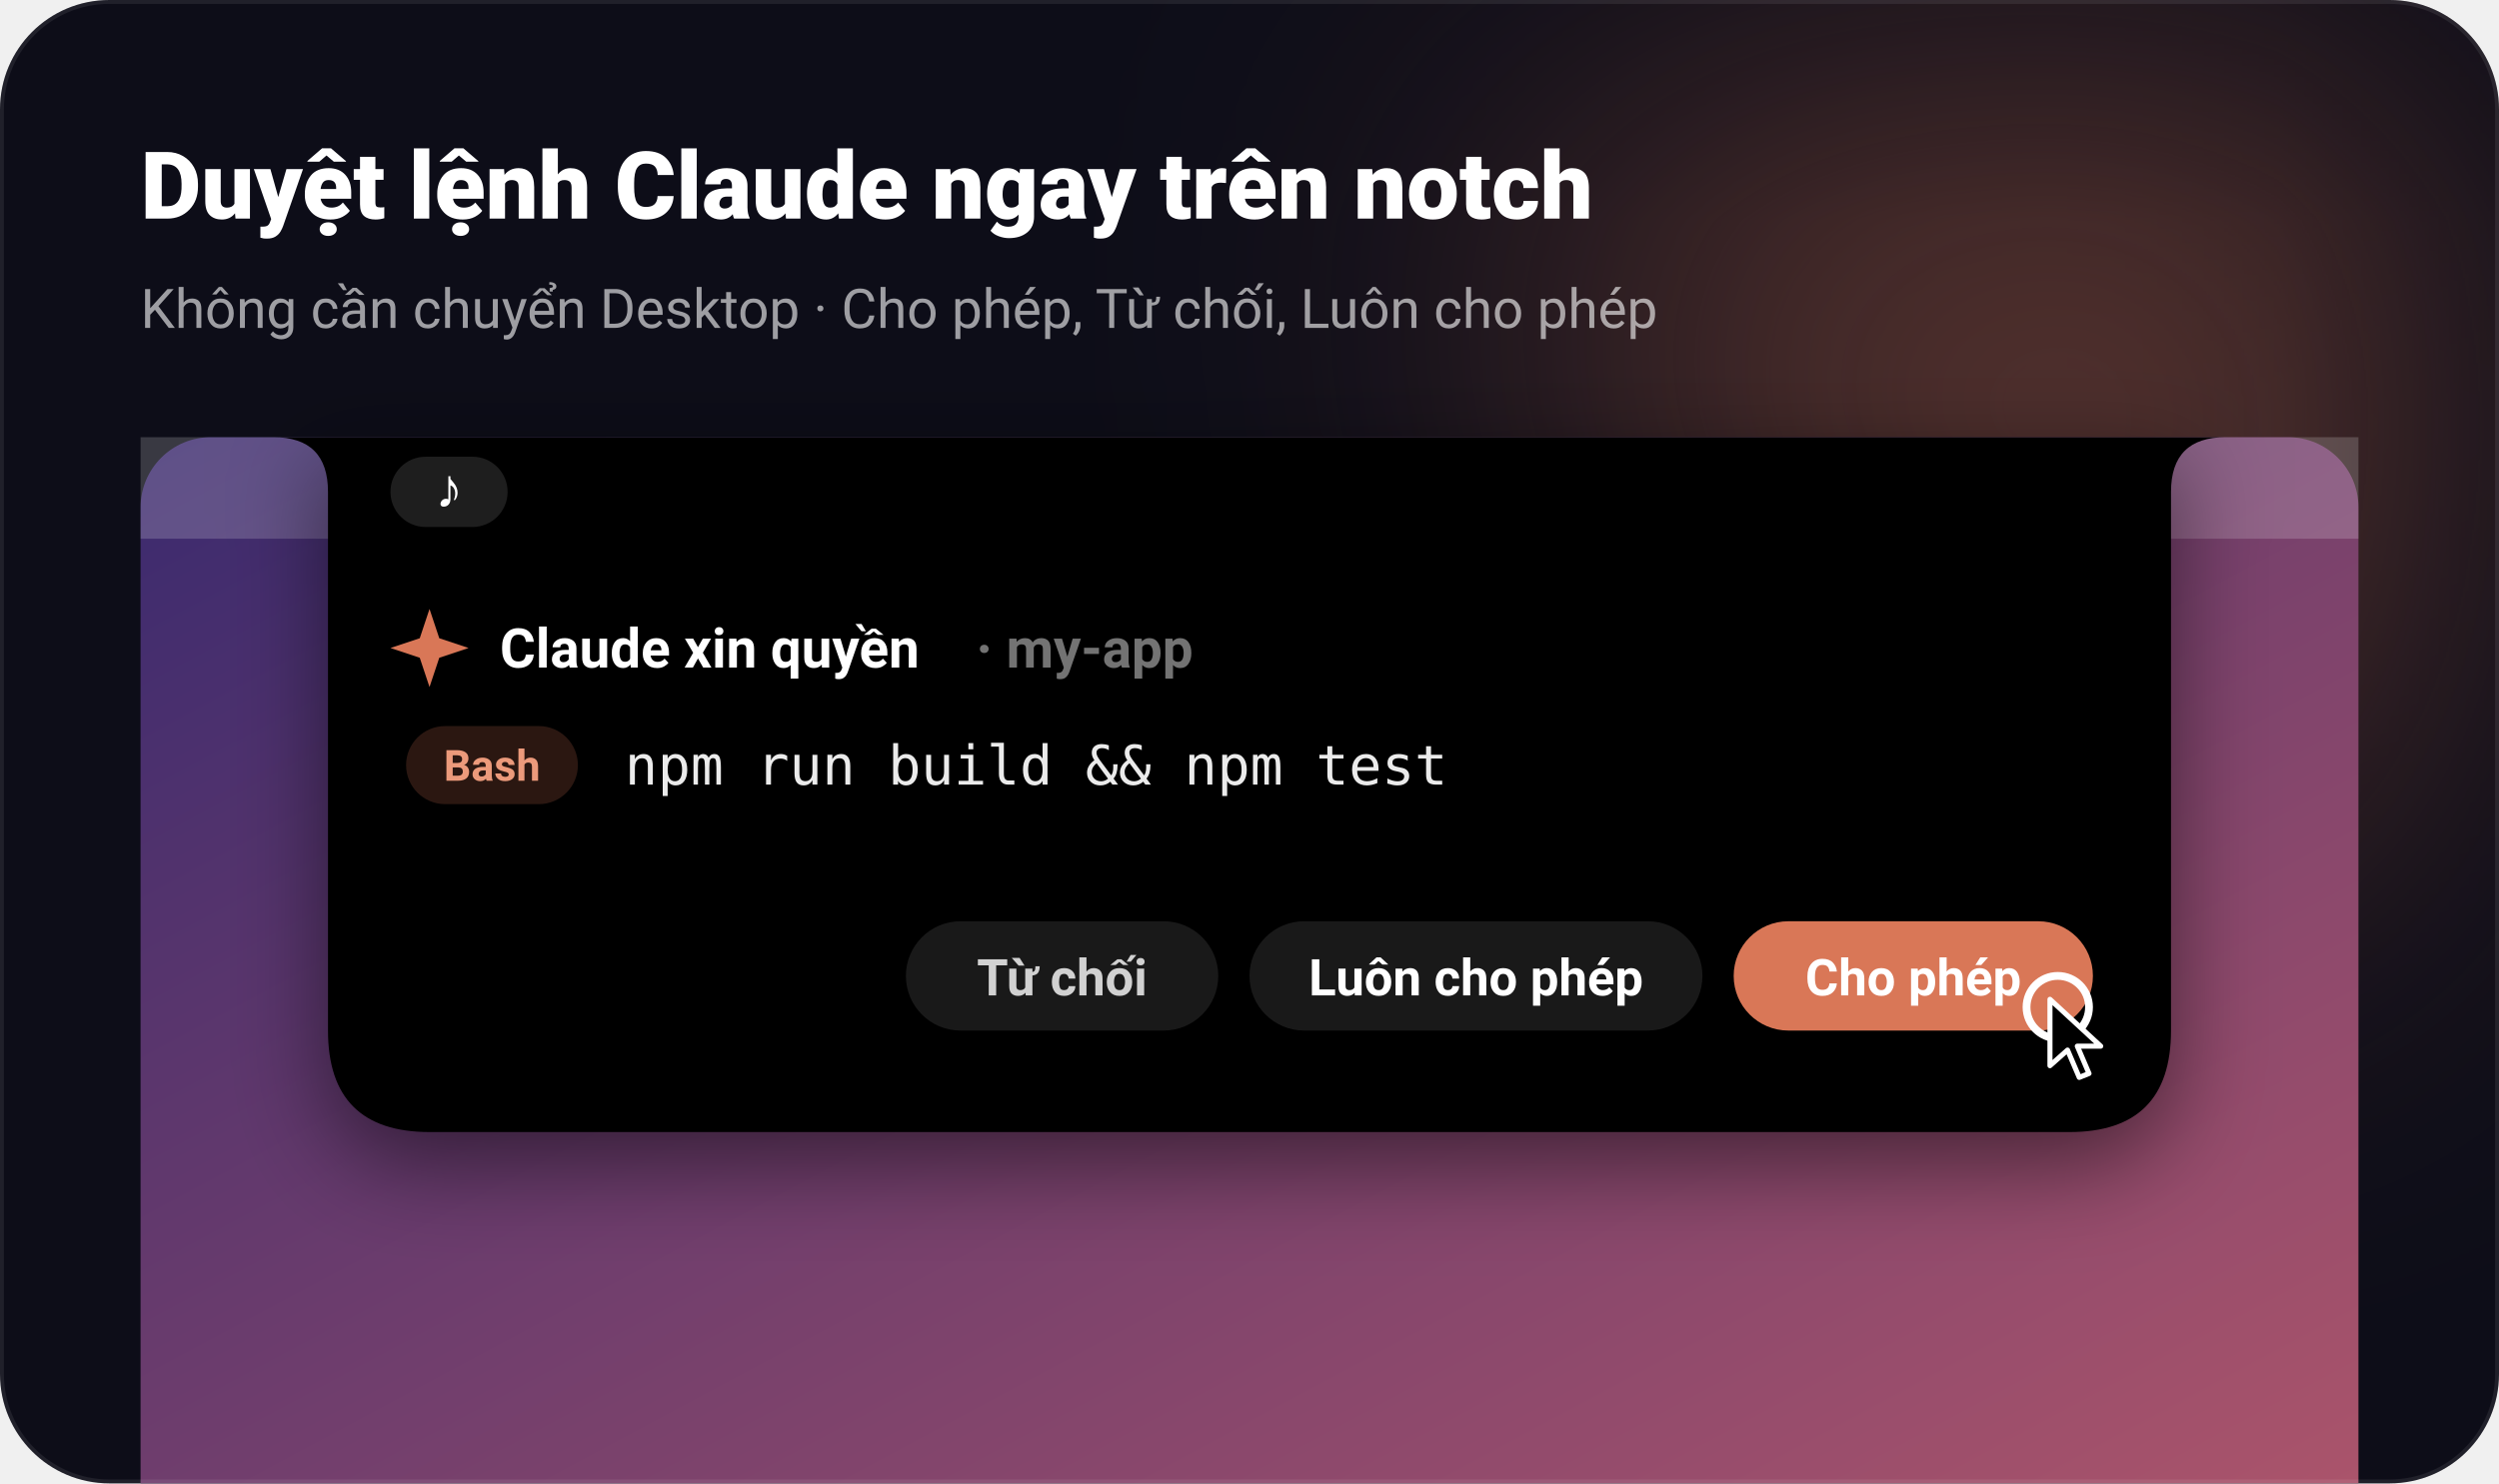
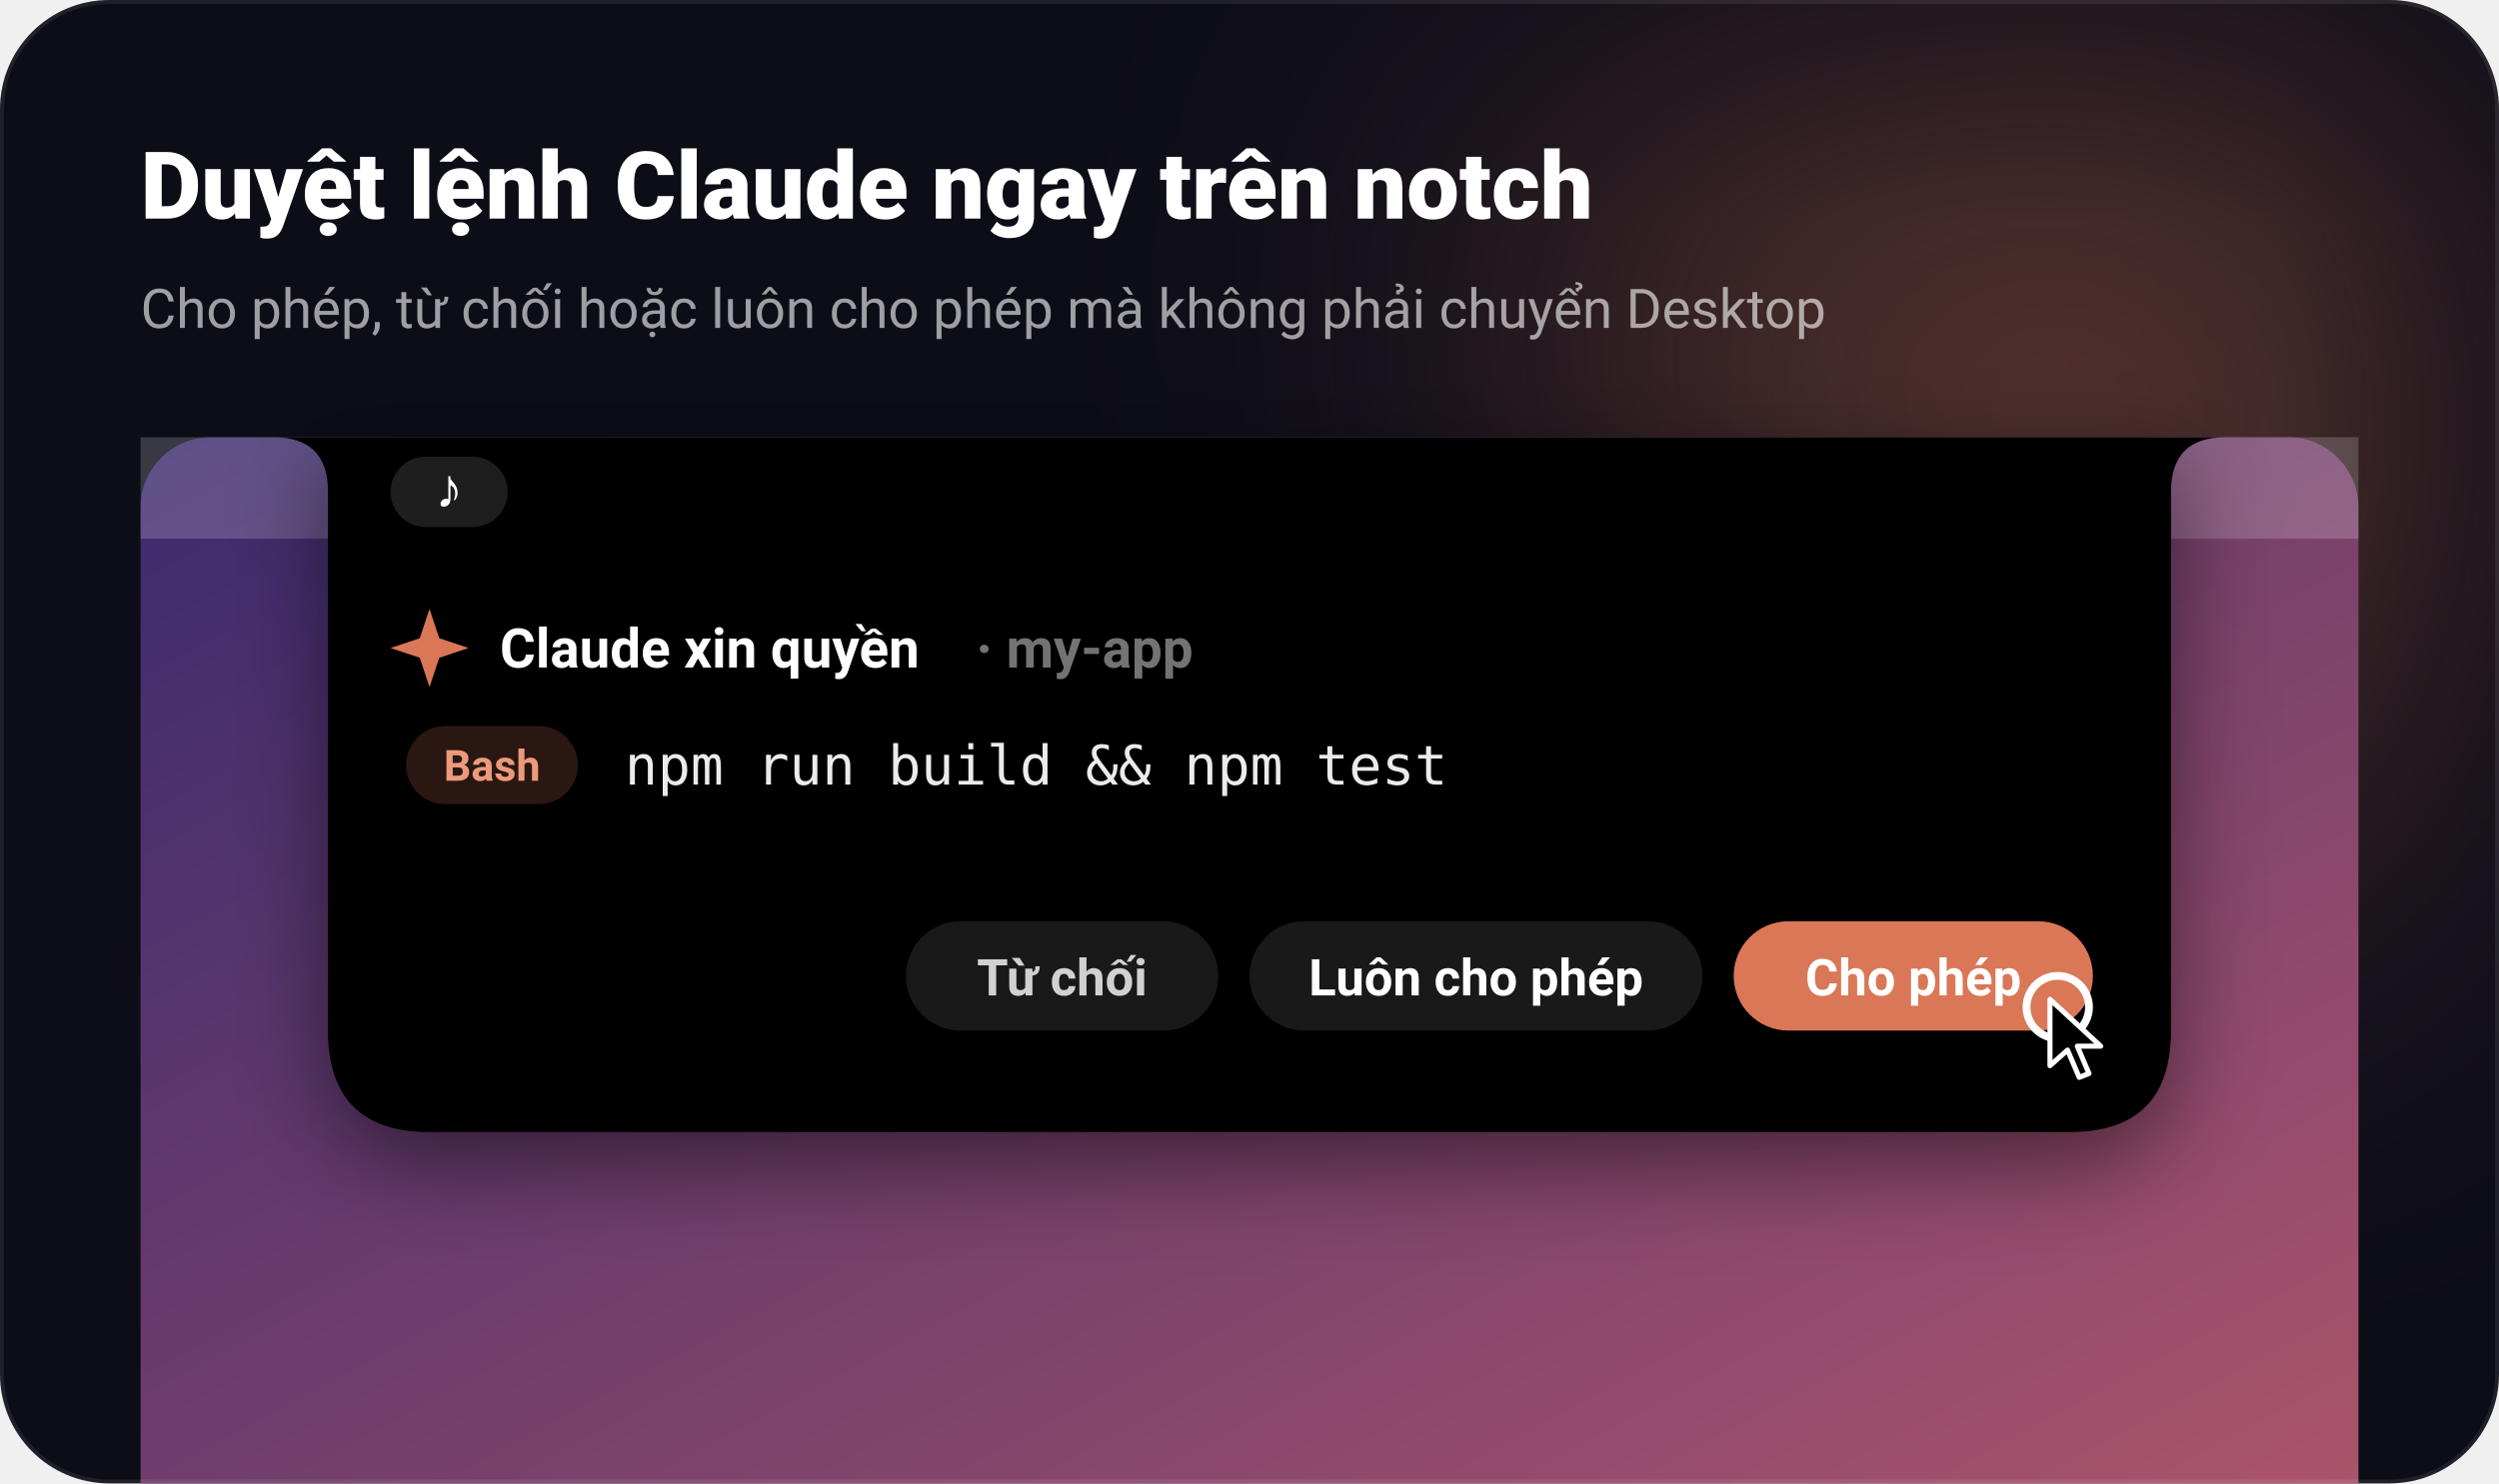
<svg xmlns="http://www.w3.org/2000/svg" width="640" height="380" viewBox="0 0 640 380">
  <defs>
    <linearGradient id="wall" x1="0" y1="0" x2="1" y2="1">
      <stop offset="0" stop-color="#3b2a6e" />
      <stop offset="1" stop-color="#b0566b" />
    </linearGradient>
    <clipPath id="card">
      <rect width="640" height="380" rx="28" />
    </clipPath>
    <filter id="b60" x="-60%" y="-60%" width="220%" height="220%">
      <feGaussianBlur stdDeviation="60" />
    </filter>
    <filter id="b12" x="-50%" y="-50%" width="200%" height="200%">
      <feGaussianBlur stdDeviation="12" />
    </filter>
  </defs>
  <style>
    text { font-family: -apple-system, BlinkMacSystemFont, "SF Pro Display", "Segoe UI", Roboto, Helvetica, Arial, sans-serif; }
    .mono { font-family: "SF Mono", Menlo, Consolas, monospace; }
    .pulse { transform-box: fill-box; transform-origin: 50% 50%; animation: pulse 1.8s ease-out infinite; }
    @keyframes pulse { 0% { transform: scale(.3); opacity: .9; } 100% { transform: scale(3.2); opacity: 0; } }
  </style>
  <g clip-path="url(#card)">
    <rect width="640" height="380" fill="#0d0d18" />
    <circle cx="560" cy="60" r="160" fill="#d97757" opacity=".35" filter="url(#b60)" />
    <text x="36" y="56" font-size="24" font-weight="800" fill="#fff">Duyệt lệnh Claude ngay trên notch</text>
-     <text x="36" y="84" font-size="14" fill="#fff" opacity=".6">Không cần chuyển Desktop · Cho phép, Từ chối, Luôn cho phép</text>
+     <text x="36" y="84" font-size="14" fill="#fff" opacity=".6">Cho phép, từ chối hoặc luôn cho phép mà không phải chuyển Desktop</text>
    <rect x="36" y="112" width="568" height="300" rx="18" fill="url(#wall)" />
    <rect x="36" y="112" width="568" height="26" fill="#fff" opacity=".18" />
    <path d="M70 112 Q84 112 84 126 L84 264 Q84 290 110 290 L530 290 Q556 290 556 264 L556 126 Q556 112 570 112 Z" fill="#000" opacity=".5" transform="translate(0 8)" filter="url(#b12)" />
    <path d="M70 112 Q84 112 84 126 L84 264 Q84 290 110 290 L530 290 Q556 290 556 264 L556 126 Q556 112 570 112 Z" fill="#000" />
    <rect x="100" y="117" width="30" height="18" rx="9" fill="#fff" opacity=".12" />
    <text x="115" y="130" font-size="11" fill="#fff" text-anchor="middle">♪</text>
    <path d="M110 156 L112.5 163.5 L120 166 L112.5 168.5 L110 176 L107.5 168.5 L100 166 L107.5 163.5 Z" fill="#d97757" />
    <text x="128" y="171" font-size="14" font-weight="700" fill="#fff">Claude xin quyền</text>
    <text x="250" y="171" font-size="14" font-weight="600" fill="#fff" opacity=".45">· my-app</text>
    <rect x="104" y="186" width="44" height="20" rx="10" fill="#d97757" fill-opacity=".2" />
    <text x="126" y="200" font-size="11" font-weight="700" fill="#ec9a7b" text-anchor="middle">Bash</text>
    <text x="160" y="201" class="mono" font-size="14" fill="#fff" opacity=".92">npm run build &amp;&amp; npm test</text>
    <g font-size="13" font-weight="700" text-anchor="middle">
      <rect x="232" y="236" width="80" height="28" rx="14" fill="#fff" fill-opacity=".1" />
      <text x="272" y="255" fill="#fff" opacity=".8">Từ chối</text>
      <rect x="320" y="236" width="116" height="28" rx="14" fill="#fff" fill-opacity=".1" />
      <text x="378" y="255" fill="#fff">Luôn cho phép</text>
      <rect x="444" y="236" width="92" height="28" rx="14" fill="#d97757" />
      <text x="490" y="255" fill="#fff">Cho phép</text>
    </g>
    <circle class="pulse" cx="527" cy="258" r="8" fill="none" stroke="#fff" stroke-width="2" />
    <path d="M0 0 L0 17 L4.5 13 L7.5 20 L10 19 L7 12 L13 12 Z" transform="translate(525 256)" fill="#000" stroke="#fff" stroke-width="1.3" stroke-linejoin="round" />
  </g>
  <rect x=".5" y=".5" width="639" height="379" rx="27.5" fill="none" stroke="#fff" stroke-opacity=".08" />
</svg>
